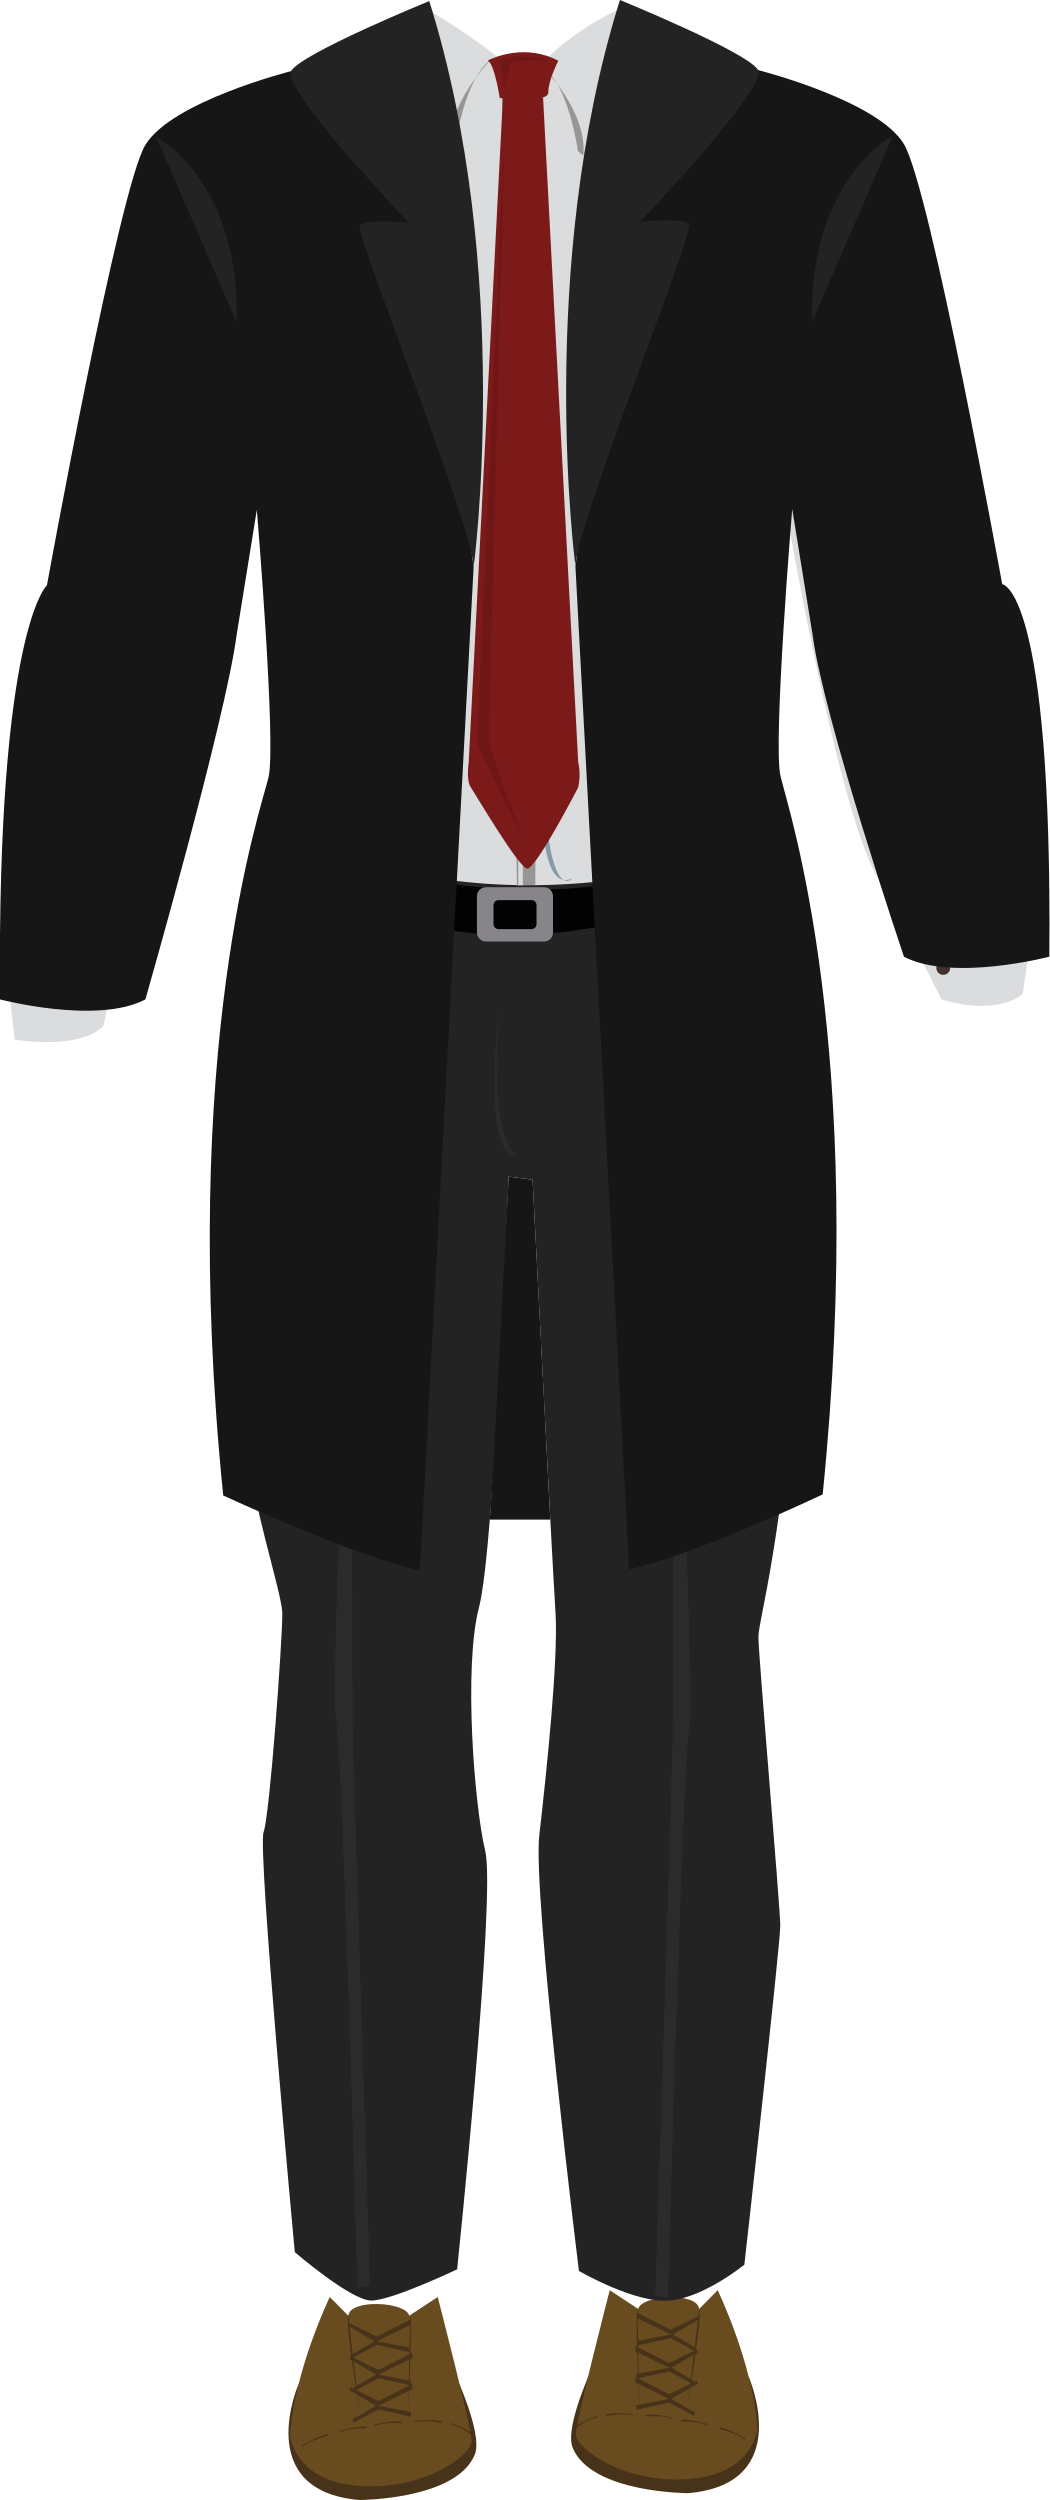
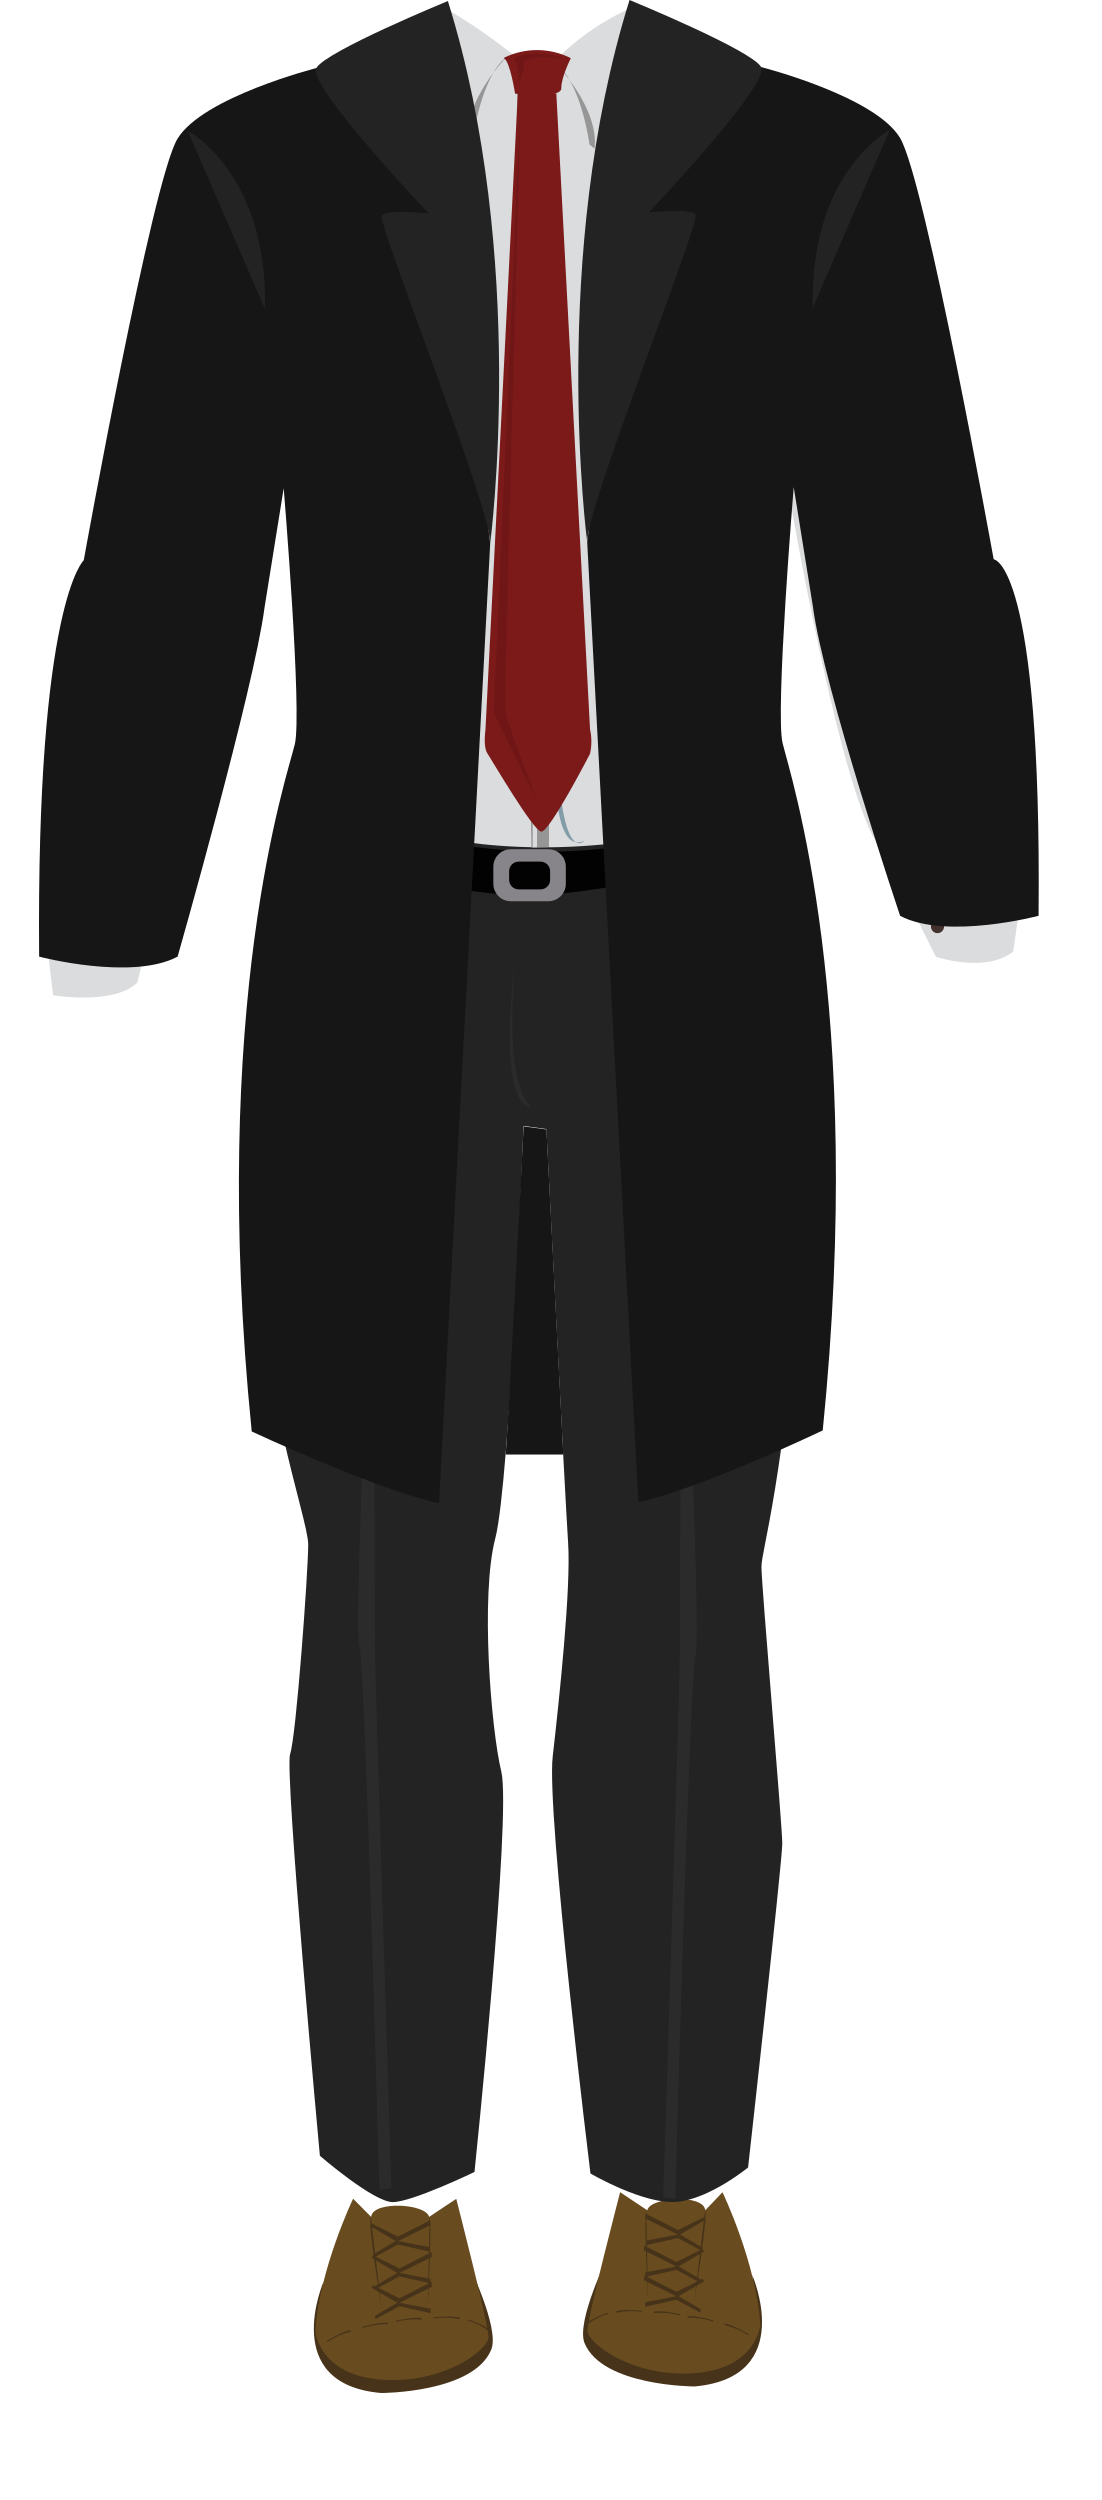
- <svg xmlns="http://www.w3.org/2000/svg" viewBox="0 0 336.14 800.74">
+ <svg xmlns="http://www.w3.org/2000/svg" viewBox="0 0 183 415.23">
  <defs>
-     <style>.cls-1{fill:#473319;}.cls-2{fill:#684b1e;}.cls-3{fill:#232323;}.cls-4{fill:#2b2b2b;}.cls-5{fill:#020202;}.cls-6{fill:#878589;}.cls-7{fill:#dbdcdd;}.cls-8{fill:#969696;}.cls-9{fill:#666565;}.cls-10{fill:#543d3a;}.cls-11{fill:#42302d;}.cls-12{fill:#829ca8;}.cls-13{fill:#7c1a1a;}.cls-14{fill:#701616;}.cls-15{fill:#161616;}</style>
+     <style>.cls-1{fill:none;}.cls-2{fill:#473319;}.cls-3{fill:#684b1e;}.cls-4{fill:#232323;}.cls-5{fill:#2b2b2b;}.cls-6{fill:#020202;}.cls-7{fill:#878589;}.cls-8{fill:#dbdcdd;}.cls-9{fill:#969696;}.cls-10{fill:#666565;}.cls-11{fill:#543d3a;}.cls-12{fill:#42302d;}.cls-13{fill:#829ca8;}.cls-14{fill:#7c1a1a;}.cls-15{fill:#701616;}.cls-16{fill:#161616;}</style>
  </defs>
  <g id="Layer_2" data-name="Layer 2">
    <g id="snfb">
      <g id="snfb-2" data-name="snfb">
+         <rect class="cls-1" y="0.23" width="183" height="415" />
        <g id="dressshoes">
          <g id="sbbshoes">
-             <path class="cls-1" d="M95.71,763.4s-15.15,34.34,19.35,37.34c0,0,31,0,37-14.5,3-7.24-8-29.5-8-29.5s7.69,22.78,6,25.2-15.5,14.8-33,12.29-24.7-5.67-21.35-30.83" />
-             <path class="cls-2" d="M105.62,735.73S94.26,759.29,92.91,780c0,0,1.15,14.73,22.15,16.23s36-10,36-14.3-10.86-46.21-10.86-46.21l-9.13,6c-1-4.5-19-5.5-19.5,0Z" />
-             <path class="cls-1" d="M96.89,783.24s5.5-3.34,8-3.5v.43s-5.16,1.25-8,3.5Z" />
-             <path class="cls-1" d="M108.82,778.61s6.18-1.8,8.64-1.31l-.12.42s-5.31-.13-8.63,1.31Z" />
-             <path class="cls-1" d="M120.07,776.52s6.28-1.41,8.7-.77l-.14.41s-5.29-.45-8.7.78Z" />
-             <path class="cls-1" d="M132.85,775.38s6.4-.65,8.73.27l-.19.39s-5.2-1.08-8.72-.26Z" />
-             <path class="cls-1" d="M144.41,776.12s6.07,2.13,7.79,4l-.34.28s-4.25-3.19-7.79-4Z" />
-             <path class="cls-1" d="M111.56,741.74l3.5,29.66S110.42,743.65,111.56,741.74Z" />
-             <path class="cls-1" d="M130.72,771.67s1.49-27.81.63-29.87l-.63,29.87" />
-             <polyline class="cls-1" points="111.83 744.06 120.69 748.4 131.52 742.9 131.59 744.57 120.69 749.9 131.16 751.9 131.16 753.4 120.69 751.07 112.62 755.39 112.47 754.28 119.93 749.9 111.38 744.9 111.83 744.06" />
-             <polyline class="cls-1" points="112.33 754.71 121.19 759.06 132.02 753.56 132.09 755.23 121.19 760.56 131.66 762.56 131.66 764.06 121.19 761.73 113.12 766.05 112.96 764.93 120.43 760.56 111.88 755.56 112.33 754.71" />
-             <polyline class="cls-1" points="112.33 764.71 121.19 769.05 132.02 763.56 132.09 765.22 121.19 770.55 131.66 772.55 131.66 774.05 121.19 771.72 113.12 776.04 112.96 774.93 120.43 770.55 111.88 765.55 112.33 764.71" />
+             <path class="cls-2" d="M53.76,378.92S46.28,396,63.32,397.46c0,0,15.31,0,18.27-7.2,1.48-3.59-4-14.64-4-14.64s3.8,11.3,3,12.51-7.66,7.34-16.3,6.1-12.2-2.82-10.54-15.31" />
+             <path class="cls-3" d="M58.65,365.19s-5.61,11.69-6.28,22c0,0,.57,7.31,11,8.05s17.77-5,17.77-7.09-5.36-22.94-5.36-22.94l-4.51,3c-.5-2.23-9.39-2.73-9.63,0Z" />
+             <path class="cls-2" d="M54.34,388.77s2.72-1.66,3.95-1.74v.22A12.36,12.36,0,0,0,54.34,389Z" />
+             <path class="cls-2" d="M60.23,386.47s3.05-.89,4.27-.65l-.06.21a12.49,12.49,0,0,0-4.26.65Z" />
+             <path class="cls-2" d="M65.79,385.44s3.1-.7,4.3-.39l-.07.21a12.4,12.4,0,0,0-4.3.38Z" />
+             <path class="cls-2" d="M72.1,384.87s3.16-.32,4.32.13l-.1.2a12.3,12.3,0,0,0-4.31-.13Z" />
+             <path class="cls-2" d="M77.81,385.24s3,1.05,3.85,2l-.17.14a12.33,12.33,0,0,0-3.84-2Z" />
+             <path class="cls-2" d="M61.59,368.17l1.73,14.73S61,369.12,61.59,368.17Z" />
+             <path class="cls-2" d="M71.05,383s.73-13.81.31-14.83L71.05,383" />
+             <polyline class="cls-2" points="61.72 369.32 66.1 371.48 71.45 368.75 71.48 369.58 66.1 372.22 71.27 373.22 71.27 373.96 66.1 372.8 62.11 374.95 62.04 374.39 65.72 372.22 61.5 369.74 61.72 369.32" />
+             <polyline class="cls-2" points="61.97 374.61 66.34 376.77 71.69 374.04 71.73 374.87 66.34 377.51 71.52 378.51 71.52 379.25 66.34 378.09 62.35 380.24 62.28 379.69 65.97 377.51 61.74 375.03 61.97 374.61" />
+             <polyline class="cls-2" points="61.97 379.57 66.34 381.73 71.69 379 71.73 379.83 66.34 382.47 71.52 383.47 71.52 384.21 66.34 383.05 62.35 385.2 62.28 384.64 65.97 382.47 61.74 379.99 61.97 379.57" />
          </g>
          <g id="sbbshoes-2" data-name="sbbshoes">
-             <path class="cls-1" d="M239.79,761.22s15.15,34.33-19.35,37.33c0,0-31,0-37-14.5-3-7.23,8-29.5,8-29.5s-7.68,22.79-6,25.21,15.5,14.8,33,12.29,24.7-5.67,21.35-30.83" />
-             <path class="cls-2" d="M229.88,733.55s11.36,23.56,12.71,44.28c0,0-1.15,14.72-22.15,16.22s-36-10-36-14.29,10.86-46.21,10.86-46.21l9.13,6c1-4.5,19-5.5,19.5,0Z" />
-             <path class="cls-1" d="M238.61,781.05s-5.5-3.33-8-3.5V778s5.17,1.25,8,3.5Z" />
-             <path class="cls-1" d="M226.68,776.43s-6.18-1.8-8.63-1.32l.11.43s5.31-.13,8.63,1.31Z" />
-             <path class="cls-1" d="M215.43,774.34s-6.28-1.41-8.7-.77l.14.41s5.3-.46,8.7.77Z" />
-             <path class="cls-1" d="M202.65,773.2s-6.4-.66-8.73.27l.19.39s5.2-1.08,8.73-.27Z" />
-             <path class="cls-1" d="M191.09,773.94s-6.07,2.12-7.78,3.95l.33.28s4.25-3.2,7.79-3.95Z" />
-             <path class="cls-1" d="M223.94,739.55l-3.5,29.67S225.08,741.47,223.94,739.55Z" />
-             <path class="cls-1" d="M204.79,769.49s-1.49-27.81-.63-29.87l.63,29.87" />
-             <polyline class="cls-1" points="223.67 741.87 214.81 746.22 203.98 740.72 203.91 742.38 214.81 747.72 204.34 749.72 204.34 751.22 214.81 748.89 222.88 753.21 223.03 752.09 215.57 747.72 224.12 742.72 223.67 741.87" />
-             <polyline class="cls-1" points="223.17 752.53 214.31 756.88 203.49 751.38 203.41 753.04 214.31 758.38 203.84 760.38 203.84 761.88 214.31 759.54 222.39 763.87 222.54 762.75 215.07 758.38 223.63 753.38 223.17 752.53" />
-             <polyline class="cls-1" points="223.17 762.52 214.31 766.87 203.49 761.37 203.41 763.03 214.31 768.37 203.84 770.37 203.84 771.87 214.31 769.54 222.39 773.86 222.54 772.74 215.07 768.37 223.63 763.37 223.17 762.52" />
+             <path class="cls-2" d="M124.93,377.84s7.48,17-9.56,18.53c0,0-15.31,0-18.28-7.2-1.47-3.59,4-14.64,4-14.64s-3.79,11.31-3,12.51,7.66,7.35,16.3,6.1,12.2-2.81,10.55-15.3" />
+             <path class="cls-3" d="M120,364.11s5.61,11.69,6.28,22c0,0-.57,7.3-10.94,8.05s-17.78-5-17.78-7.1S103,364.11,103,364.11l4.51,3c.49-2.24,9.38-2.73,9.63,0Z" />
+             <path class="cls-2" d="M124.34,387.69s-2.71-1.66-4-1.74v.22a12.49,12.49,0,0,1,4,1.73Z" />
+             <path class="cls-2" d="M118.45,385.39s-3-.89-4.26-.65l0,.21a12.27,12.27,0,0,1,4.27.65Z" />
+             <path class="cls-2" d="M112.89,384.35s-3.1-.7-4.29-.38l.07.21a12.34,12.34,0,0,1,4.29.38Z" />
+             <path class="cls-2" d="M106.58,383.79s-3.16-.33-4.31.13l.09.2a12.46,12.46,0,0,1,4.31-.14Z" />
+             <path class="cls-2" d="M100.87,384.15s-3,1.06-3.84,2l.16.14a12.53,12.53,0,0,1,3.85-2Z" />
+             <path class="cls-2" d="M117.1,367.09l-1.73,14.72S117.66,368,117.1,367.09Z" />
+             <path class="cls-2" d="M107.64,381.94s-.74-13.8-.32-14.82l.32,14.82" />
+             <polyline class="cls-2" points="116.96 368.24 112.59 370.39 107.24 367.67 107.2 368.49 112.59 371.14 107.41 372.13 107.41 372.88 112.59 371.72 116.57 373.87 116.65 373.31 112.96 371.14 117.19 368.66 116.96 368.24" />
+             <polyline class="cls-2" points="116.72 373.53 112.34 375.69 106.99 372.96 106.96 373.78 112.34 376.43 107.17 377.42 107.17 378.17 112.34 377.01 116.33 379.16 116.4 378.6 112.72 376.43 116.94 373.95 116.72 373.53" />
+             <polyline class="cls-2" points="116.72 378.49 112.34 380.65 106.99 377.92 106.96 378.74 112.34 381.39 107.17 382.38 107.17 383.13 112.34 381.97 116.33 384.12 116.4 383.56 112.72 381.39 116.94 378.91 116.72 378.49" />
          </g>
        </g>
        <g id="snfbpants">
          <g id="sbbpants">
-             <path class="cls-3" d="M91.79,261.79s57.61,45.59,148.41,0c0,0,23.22,69.57,16.72,152.57s-14,104-14,110,7,86.5,7,92.5-11.5,108.5-11.5,108.5-12.83,10.5-23.92,11.5-29.08-9.5-29.08-9.5-14.87-120.5-12.69-139.5,6.19-56.5,5.19-71.5-7.34-138.5-7.34-138.5l-7.66-1s-4.5,119-9.5,138-1.5,63.5,2,78-9,134-9,134-21,10-27.5,10-24.5-15.5-24.5-15.5-12-129-10-134.5,6-61,6-70-17-53-18-111S82.14,271.3,91.79,261.79Z" />
-             <path class="cls-4" d="M216.1,406.36s6.66,140,4.66,147.33-6.83,182.17-6.83,182.17l-4.06-.68S215.58,559.69,215.5,553,216.1,406.36,216.1,406.36Z" />
-             <path class="cls-4" d="M112.33,403.36s-6.67,140-4.67,147.34,6.83,182.16,6.83,182.16l4.06-.68S112.84,556.7,112.92,550,112.33,403.36,112.33,403.36Z" />
-             <path class="cls-5" d="M88.29,268s-5.42,8.28-4.45,15.12c0,0,47.9,16.31,79.54,16.48,32.88.18,82.66-16.43,82.66-16.43s.33-13.79-4-15.17C242.08,268,184.06,306.17,88.29,268Z" />
-             <rect class="cls-6" x="152.76" y="284.17" width="24.37" height="17.41" rx="2.9" ry="2.9" />
-             <rect class="cls-5" x="158.07" y="288.31" width="13.78" height="9.28" rx="1.59" ry="1.59" />
+             <path class="cls-4" d="M51.82,129.94s28.46,22.63,73.31,0a214.24,214.24,0,0,1,8.26,75.73c-3.21,41.2-6.92,51.63-6.92,54.6s3.46,42.94,3.46,45.92S124.25,360,124.25,360s-6.34,5.21-11.81,5.71S98.07,361,98.07,361s-7.35-59.82-6.27-69.25,3.06-28,2.56-35.49-3.62-68.74-3.62-68.74l-3.79-.5s-2.22,59.07-4.69,68.5-.74,31.52,1,38.71-4.45,66.52-4.45,66.52-10.37,5-13.58,5-12.1-7.69-12.1-7.69-5.93-64-4.94-66.76,3-30.28,3-34.75-8.39-26.31-8.89-55.1S47.05,134.67,51.82,129.94Z" />
+             <path class="cls-5" d="M113.22,201.7s3.3,69.49,2.31,73.13-3.38,90.42-3.38,90.42l-2-.33s2.82-87.11,2.78-90.42S113.22,201.7,113.22,201.7Z" />
+             <path class="cls-5" d="M62,200.21s-3.3,69.49-2.31,73.13S63,363.77,63,363.77l2-.34S62.22,276.32,62.26,273,62,200.21,62,200.21Z" />
+             <path class="cls-6" d="M50.09,133s-2.67,4.12-2.19,7.51c0,0,23.66,8.1,39.28,8.18,16.24.09,40.83-8.16,40.83-8.16s.16-6.84-1.95-7.53C126.06,133,97.4,152,50.09,133Z" />
+             <rect class="cls-7" x="81.94" y="141.05" width="12.04" height="8.64" rx="2.9" ry="2.9" />
+             <rect class="cls-6" x="84.56" y="143.11" width="6.81" height="4.61" rx="1.59" ry="1.59" />
          </g>
-           <rect class="cls-4" x="133.24" y="281.5" width="4.93" height="18.08" rx="1.47" ry="1.47" />
-           <rect class="cls-4" x="190.99" y="281.5" width="4.93" height="18.08" rx="1.47" ry="1.47" />
-           <rect class="cls-4" x="229.08" y="271.11" width="4.93" height="18.08" rx="1.47" ry="1.47" />
-           <rect class="cls-4" x="91.27" y="268.51" width="4.93" height="18.08" rx="1.47" ry="1.47" />
-           <path class="cls-4" d="M203.42,316s13.5,23.68,45.75,18.68C249.17,334.7,217.42,345.68,203.42,316Z" />
-           <path class="cls-4" d="M130,317.64s-12.89,23.68-43.68,18.68C86.36,336.32,116.68,347.3,130,317.64Z" />
-           <path class="cls-4" d="M160.08,321.57s-6.55,49.29,5.89,48.79C166,370.36,156,367.79,160.08,321.57Z" />
+           <rect class="cls-5" x="72.3" y="139.73" width="2.43" height="8.97" rx="1.22" ry="1.22" />
+           <rect class="cls-5" x="100.82" y="139.73" width="2.43" height="8.97" rx="1.22" ry="1.22" />
+           <rect class="cls-5" x="119.63" y="134.57" width="2.43" height="8.97" rx="1.22" ry="1.22" />
+           <rect class="cls-5" x="51.57" y="133.28" width="2.43" height="8.97" rx="1.22" ry="1.22" />
+           <path class="cls-5" d="M107,156.86s6.67,11.75,22.6,9.27C129.56,166.13,113.87,171.58,107,156.86Z" />
+           <path class="cls-5" d="M70.72,157.67s-6.37,11.75-21.58,9.27C49.14,166.94,64.11,172.39,70.72,157.67Z" />
+           <path class="cls-5" d="M85.55,159.61s-3.23,24.47,2.91,24.22C88.46,183.83,83.55,182.56,85.55,159.61Z" />
        </g>
        <g id="snfbshirt">
          <g id="shirt">
-             <path class="cls-7" d="M128.18,11.72S57.29,37.42,50.62,45.09,36,84.42,37.62,104.42c0,0-32.66,110.75-31.33,140.22L4.47,306.42l-3.18-2.33L4.73,333s20.35,3.46,28.29-4.24l5.27-22L36,306.42s28.33-54.22,28.66-61.78,19.67-96.55,19.67-96.55,6,36,5.67,44,3.66,66,3.66,66l-6.88,4.63s56.33,39.8,154,9.33l-3.48-15s2-54,.33-69.33l12.67-33s16.33,98.33,30,125L297,305.09h-3l7.55,15s16.47,5.68,26-1.68l2.87-19.35h-2s-2-77.67-5.33-87.67-20.67-95.33-26.67-105.33c0,0,4.67-52.67-21-67.33,0,0-58-16.17-72.35-25.25,0,0-6.86,9.46-35.86,12.79S128.18,11.72,128.18,11.72Z" />
+             <path class="cls-8" d="M69.8,5.82s-35,12.75-38.31,16.56S24.24,41.9,25.06,51.83c0,0-16.13,55-15.47,69.6l-.9,30.67-1.57-1.16,1.7,14.37s10.05,1.71,14-2.11l2.6-10.94-1.15-.16s14-26.92,14.16-30.67,9.72-47.92,9.72-47.92,3,17.86,2.8,21.84,1.81,32.76,1.81,32.76l-3.4,2.29s27.82,19.76,76.08,4.64l-1.72-7.43s1-26.8.17-34.42l6.25-16.38s8.07,48.81,14.82,62.05l8.23,12.57h-1.48l3.73,7.47s8.14,2.81,12.83-.84l1.41-9.6h-1s-1-38.55-2.63-43.52S155.8,57.62,152.83,52.66c0,0,2.31-26.14-10.37-33.42,0,0-28.67-8-35.74-12.54,0,0-3.38,4.7-17.71,6.36S69.8,5.82,69.8,5.82Z" />
            <g id="sbbshirt2">
-               <path class="cls-8" d="M160.74,29.19l4.84,254.44s4.73-.23,5.87-.23l1.63-254.56Z" />
-               <path class="cls-7" d="M167.89,30.57s-1.89-1.95-1.89,4V283.5l1.46,0S167.23,34.48,167.89,30.57Z" />
-               <circle class="cls-9" cx="166" cy="73.61" r="3.22" />
-               <path class="cls-10" d="M166.87,71.13s-2.93-.27-3.38,1.75A2.85,2.85,0,0,0,166,76.32S161,72.88,166.87,71.13Z" />
-               <circle class="cls-10" cx="166" cy="73.82" r="0.75" />
-               <circle class="cls-9" cx="166.63" cy="49.97" r="3.22" />
-               <path class="cls-10" d="M167.51,47.49s-2.93-.27-3.38,1.75a2.84,2.84,0,0,0,2.5,3.44S161.63,49.24,167.51,47.49Z" />
-               <circle class="cls-10" cx="166.63" cy="50.18" r="0.75" />
-               <circle class="cls-9" cx="166.33" cy="100.49" r="3.22" />
-               <path class="cls-10" d="M167.2,98s-2.92-.27-3.37,1.75a2.84,2.84,0,0,0,2.5,3.44S161.33,99.76,167.2,98Z" />
-               <circle class="cls-10" cx="166.33" cy="100.69" r="0.75" />
-               <circle class="cls-9" cx="166.92" cy="132.14" r="3.22" />
-               <path class="cls-10" d="M167.79,129.66s-2.93-.27-3.38,1.75a2.83,2.83,0,0,0,2.51,3.43S161.91,131.41,167.79,129.66Z" />
-               <circle class="cls-10" cx="166.92" cy="132.34" r="0.75" />
-               <circle class="cls-9" cx="167.25" cy="159.01" r="3.22" />
-               <path class="cls-10" d="M168.12,156.53s-2.92-.27-3.37,1.75a2.83,2.83,0,0,0,2.5,3.44S162.25,158.28,168.12,156.53Z" />
-               <circle class="cls-10" cx="167.25" cy="159.22" r="0.75" />
-               <circle class="cls-9" cx="167.17" cy="185.89" r="3.22" />
-               <path class="cls-10" d="M168,183.41s-2.93-.27-3.38,1.75a2.84,2.84,0,0,0,2.51,3.44S162.16,185.16,168,183.41Z" />
-               <circle class="cls-10" cx="167.17" cy="186.1" r="0.75" />
-               <circle class="cls-9" cx="167.5" cy="212.76" r="3.22" />
-               <path class="cls-10" d="M168.37,210.28S165.45,210,165,212a2.84,2.84,0,0,0,2.5,3.44S162.5,212,168.37,210.28Z" />
-               <circle class="cls-10" cx="167.5" cy="212.97" r="0.75" />
-               <circle class="cls-9" cx="167.87" cy="234.21" r="3.22" />
-               <path class="cls-10" d="M168.74,231.73s-2.93-.27-3.38,1.75a2.83,2.83,0,0,0,2.51,3.43S162.86,233.48,168.74,231.73Z" />
-               <circle class="cls-10" cx="167.87" cy="234.41" r="0.75" />
-               <circle class="cls-9" cx="168.21" cy="261.08" r="3.22" />
-               <path class="cls-10" d="M169.08,258.6s-2.93-.27-3.38,1.75a2.84,2.84,0,0,0,2.51,3.44S163.2,260.35,169.08,258.6Z" />
-               <circle class="cls-10" cx="168.21" cy="261.29" r="0.75" />
-               <circle class="cls-11" cx="32.22" cy="310.45" r="2.21" />
-               <circle class="cls-11" cx="302.12" cy="310.03" r="2.21" />
-               <path class="cls-12" d="M173.89,242.47s-3.38,44.85,9.48,38.85C183.37,281.32,174.89,291.28,173.89,242.47Z" />
+               <path class="cls-9" d="M85.88,14.49l2.39,126.29s2.34-.11,2.9-.11L92,14.31Z" />
+               <path class="cls-8" d="M89.41,15.17s-.93-1-.93,2V140.72h.72S89.08,17.12,89.41,15.17Z" />
+               <ellipse class="cls-10" cx="88.48" cy="36.54" rx="1.59" ry="1.6" />
+               <path class="cls-11" d="M88.91,35.31s-1.45-.14-1.67.87a1.4,1.4,0,0,0,1.24,1.7S86,36.18,88.91,35.31Z" />
+               <circle class="cls-11" cx="88.48" cy="36.64" r="0.37" />
+               <ellipse class="cls-10" cx="88.79" cy="24.8" rx="1.59" ry="1.6" />
+               <path class="cls-11" d="M89.22,23.57s-1.45-.13-1.67.87a1.41,1.41,0,0,0,1.24,1.71S86.32,24.44,89.22,23.57Z" />
+               <circle class="cls-11" cx="88.79" cy="24.91" r="0.37" />
+               <ellipse class="cls-10" cx="88.64" cy="49.88" rx="1.59" ry="1.6" />
+               <path class="cls-11" d="M89.07,48.65s-1.44-.14-1.66.87a1.39,1.39,0,0,0,1.23,1.7S86.17,49.52,89.07,48.65Z" />
+               <circle class="cls-11" cx="88.64" cy="49.98" r="0.37" />
+               <ellipse class="cls-10" cx="88.93" cy="65.59" rx="1.59" ry="1.6" />
+               <path class="cls-11" d="M89.36,64.36s-1.45-.14-1.67.87a1.41,1.41,0,0,0,1.24,1.7S86.46,65.23,89.36,64.36Z" />
+               <circle class="cls-11" cx="88.93" cy="65.69" r="0.37" />
+               <ellipse class="cls-10" cx="89.1" cy="78.93" rx="1.59" ry="1.6" />
+               <path class="cls-11" d="M89.53,77.7s-1.45-.14-1.67.87a1.41,1.41,0,0,0,1.24,1.7S86.62,78.57,89.53,77.7Z" />
+               <circle class="cls-11" cx="89.1" cy="79.03" r="0.37" />
+               <ellipse class="cls-10" cx="89.05" cy="92.27" rx="1.59" ry="1.6" />
+               <path class="cls-11" d="M89.48,91s-1.44-.14-1.66.87a1.4,1.4,0,0,0,1.23,1.7S86.58,91.91,89.48,91Z" />
+               <circle class="cls-11" cx="89.05" cy="92.37" r="0.37" />
+               <ellipse class="cls-10" cx="89.22" cy="105.61" rx="1.59" ry="1.6" />
+               <path class="cls-11" d="M89.65,104.38s-1.45-.14-1.67.87a1.41,1.41,0,0,0,1.24,1.7S86.75,105.25,89.65,104.38Z" />
+               <circle class="cls-11" cx="89.22" cy="105.71" r="0.37" />
+               <ellipse class="cls-10" cx="89.4" cy="116.25" rx="1.59" ry="1.6" />
+               <path class="cls-11" d="M89.83,115s-1.45-.13-1.67.87a1.41,1.41,0,0,0,1.24,1.71S86.93,115.89,89.83,115Z" />
+               <circle class="cls-11" cx="89.4" cy="116.35" r="0.37" />
+               <ellipse class="cls-10" cx="89.57" cy="129.59" rx="1.59" ry="1.6" />
+               <path class="cls-11" d="M90,128.36s-1.45-.13-1.67.87a1.41,1.41,0,0,0,1.24,1.71S87.09,129.23,90,128.36Z" />
+               <circle class="cls-11" cx="89.57" cy="129.69" r="0.37" />
+               <ellipse class="cls-12" cx="22.39" cy="154.1" rx="1.09" ry="1.1" />
+               <ellipse class="cls-12" cx="155.71" cy="153.89" rx="1.09" ry="1.1" />
+               <path class="cls-13" d="M92.37,120.35s-1.66,22.26,4.69,19.29C97.06,139.64,92.87,144.58,92.37,120.35Z" />
            </g>
          </g>
-           <path class="cls-7" d="M134.74,1.63s-8.23,18.17-24.58,22.93c0,0,28.12,18.75,38.62,22.92L162.34,20.7S153.62,12.85,134.74,1.63Z" />
-           <path class="cls-8" d="M157.37,19s-14.63,14.49-13.13,28.52l1.71-1.4S148.74,25,157.37,19Z" />
-           <path class="cls-7" d="M199.62,2.38s6.45,20,15.85,24c0,0-22.7,19.25-33.2,23.41L171.81,22A86,86,0,0,1,199.62,2.38Z" />
-           <path class="cls-8" d="M173.69,21.27s14.62,14.48,13.12,28.51l-1.71-1.39S182.31,27.34,173.69,21.27Z" />
-           <path class="cls-13" d="M156.4,19.3c1.85-.92,11.92-5.39,22.42.15,0,0-3.28,6.45-3.2,10.13s-15.55,1.82-15.55,1.82-1.63-10.62-3.68-11.84A.15.15,0,0,1,156.4,19.3Z" />
-           <path class="cls-13" d="M161.07,31.41l-10.95,212.8s-.87,5.63.63,7.88,15.38,25.87,18.12,26.12,16.32-26,16.32-26a18.83,18.83,0,0,0,0-8.16L173.94,31.22Z" />
-           <path class="cls-14" d="M176.31,19.48s-9.87-3.32-16.67,0a14.22,14.22,0,0,1,1.37,9s2.45-5.14,2-7.35C163,21.13,162.81,18.51,176.31,19.48Z" />
-           <path class="cls-14" d="M162,31.67l-9.22,206.74,15.18,31s-11.31-28.75-11.37-32.5C156.55,233,156.56,233.16,162,31.67Z" />
-           <path class="cls-15" d="M93.22,22.79S55,32.45,46.54,46.45s-31.5,141-31.5,141S-1,201.77,0,320.11c0,0,31.14,8.16,46.57,0,0,0,25.74-89.83,29.25-116.91l6.44-39.9S88.54,238.45,86,249s-29,87-14.5,230c0,0,42,19.5,63,24l17.19-321.2-19.9-159Z" />
-           <path class="cls-3" d="M137.49.34S96.4,17.12,93.22,22.79,131,71.42,131,71.42s-14-1.53-15.75.75,36.61,97.38,36.44,109.58C151.71,181.75,164.43,86.22,137.49.34Z" />
-           <path class="cls-3" d="M50,43.78s27,14,25.85,59.53" />
-           <path class="cls-15" d="M242.82,22.45S281,32.11,289.5,46.11s31.5,141,31.5,141,16.1,1,15.1,119.31c0,0-31.14,8.15-46.57,0,0,0-25.84-76.48-29.34-103.56L253.74,163s-6.24,75.15-3.74,85.65,28,87,13.5,230c0,0-40.95,19.5-62,24l-17.19-321.2,19.91-159Z" />
-           <path class="cls-3" d="M198.56,0s41.08,16.78,44.26,22.45S205,71.08,205,71.08s14-1.53,15.76.75-36.62,97.38-36.45,109.58C184.33,181.41,171.62,85.89,198.56,0Z" />
-           <path class="cls-3" d="M286,43.45s-27,14-25.85,59.52" />
-           <path class="cls-15" d="M156.89,486.73h19.37l-5.68-108.87-7.66-1S158.09,470.79,156.89,486.73Z" />
+           <path class="cls-8" d="M73,.81S69,9.83,60.89,12.19c0,0,13.9,9.31,19.08,11.38l6.7-13.3A94.71,94.71,0,0,0,73,.81Z" />
+           <path class="cls-9" d="M84.21,9.41S77,16.6,77.73,23.57l.84-.7S80,12.43,84.21,9.41Z" />
+           <path class="cls-8" d="M105.09,1.18s3.18,9.93,7.82,11.91c0,0-11.21,9.55-16.4,11.62L91.35,10.92A42.6,42.6,0,0,1,105.09,1.18Z" />
+           <path class="cls-9" d="M92.27,10.56s7.23,7.19,6.49,14.15L97.91,24S96.53,13.57,92.27,10.56Z" />
+           <path class="cls-14" d="M83.74,9.58a12.42,12.42,0,0,1,11.07.08s-1.62,3.2-1.58,5-7.68.9-7.68.9-.81-5.26-1.82-5.87A.07.07,0,0,1,83.74,9.58Z" />
+           <path class="cls-14" d="M86,15.59,80.63,121.22s-.42,2.79.32,3.91,7.59,12.84,8.94,13S98,125.19,98,125.19a9.33,9.33,0,0,0,0-4.06L92.4,15.49Z" />
+           <path class="cls-15" d="M93.57,9.67S88.7,8,85.34,9.67A7.09,7.09,0,0,1,86,14.14s1.21-2.55,1-3.65C87,10.49,86.9,9.19,93.57,9.67Z" />
+           <path class="cls-15" d="M86.51,15.72,82,118.34l7.5,15.41s-5.59-14.27-5.62-16.13S83.81,115.73,86.51,15.72Z" />
+           <path class="cls-16" d="M52.53,11.31s-18.86,4.8-23.06,11.75-15.56,70-15.56,70S6,100.15,6.5,158.89c0,0,15.38,4.05,23,0,0,0,12.71-44.59,14.44-58l3.18-19.8s3.09,37.3,1.85,42.51-14.32,43.18-7.16,114.16c0,0,20.72,9.68,31.11,11.92L81.42,90.21l-9.83-78.9Z" />
+           <path class="cls-4" d="M74.39.17S54.1,8.5,52.53,11.31,71.2,35.45,71.2,35.45s-6.93-.76-7.78.37,18.08,48.34,18,54.39C81.42,90.21,87.7,42.8,74.39.17Z" />
+           <path class="cls-4" d="M31.18,21.73S44.52,28.7,44,51.28" />
+           <path class="cls-16" d="M126.42,11.14s18.86,4.8,23.06,11.75,15.56,70,15.56,70,8,.48,7.46,59.22c0,0-15.38,4.05-23,0,0,0-12.76-38-14.49-51.41l-3.18-19.8s-3.09,37.3-1.85,42.51,13.83,43.19,6.67,114.17c0,0-20.23,9.68-30.62,11.91L97.53,90.05l9.84-78.91Z" />
+           <path class="cls-4" d="M104.56,0s20.29,8.33,21.86,11.14-18.67,24.14-18.67,24.14,6.93-.76,7.78.38S97.45,84,97.53,90.05C97.53,90.05,91.25,42.63,104.56,0Z" />
+           <path class="cls-4" d="M147.77,21.57s-13.33,7-12.77,29.54" />
+           <path class="cls-16" d="M84,241.59h9.56l-2.8-54-3.79-.5S84.57,233.68,84,241.59Z" />
        </g>
      </g>
    </g>
  </g>
</svg>
